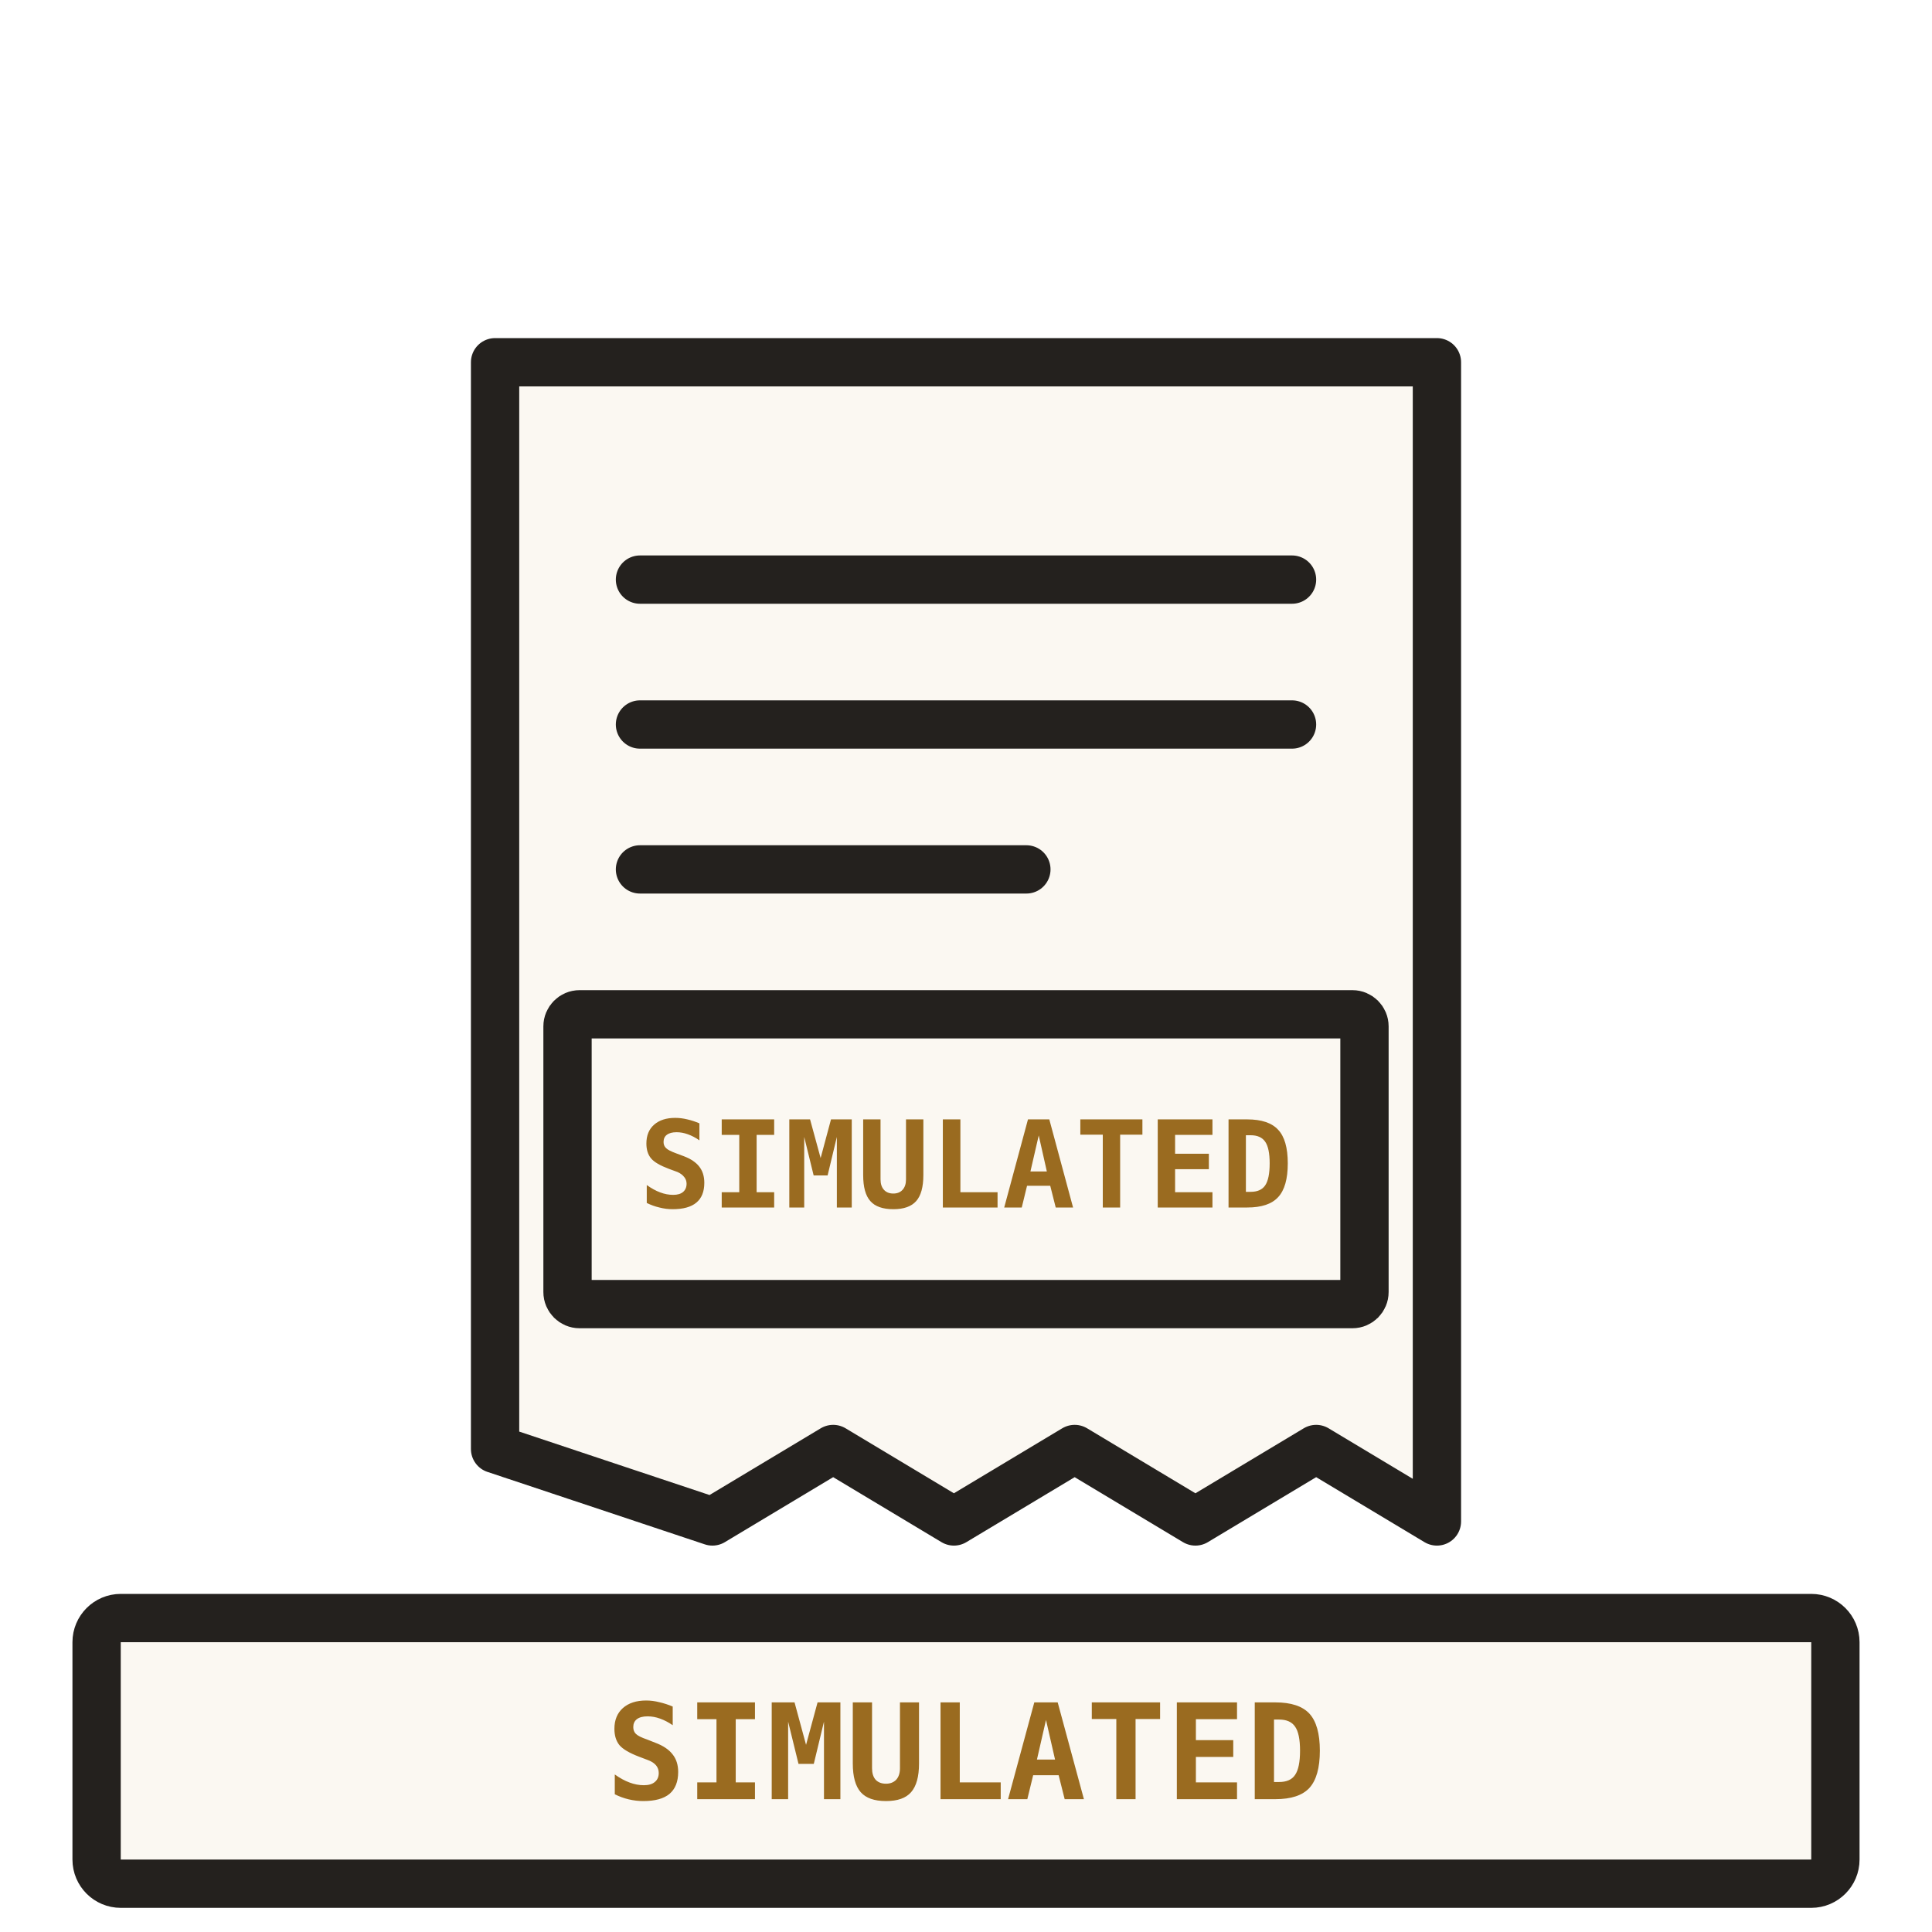
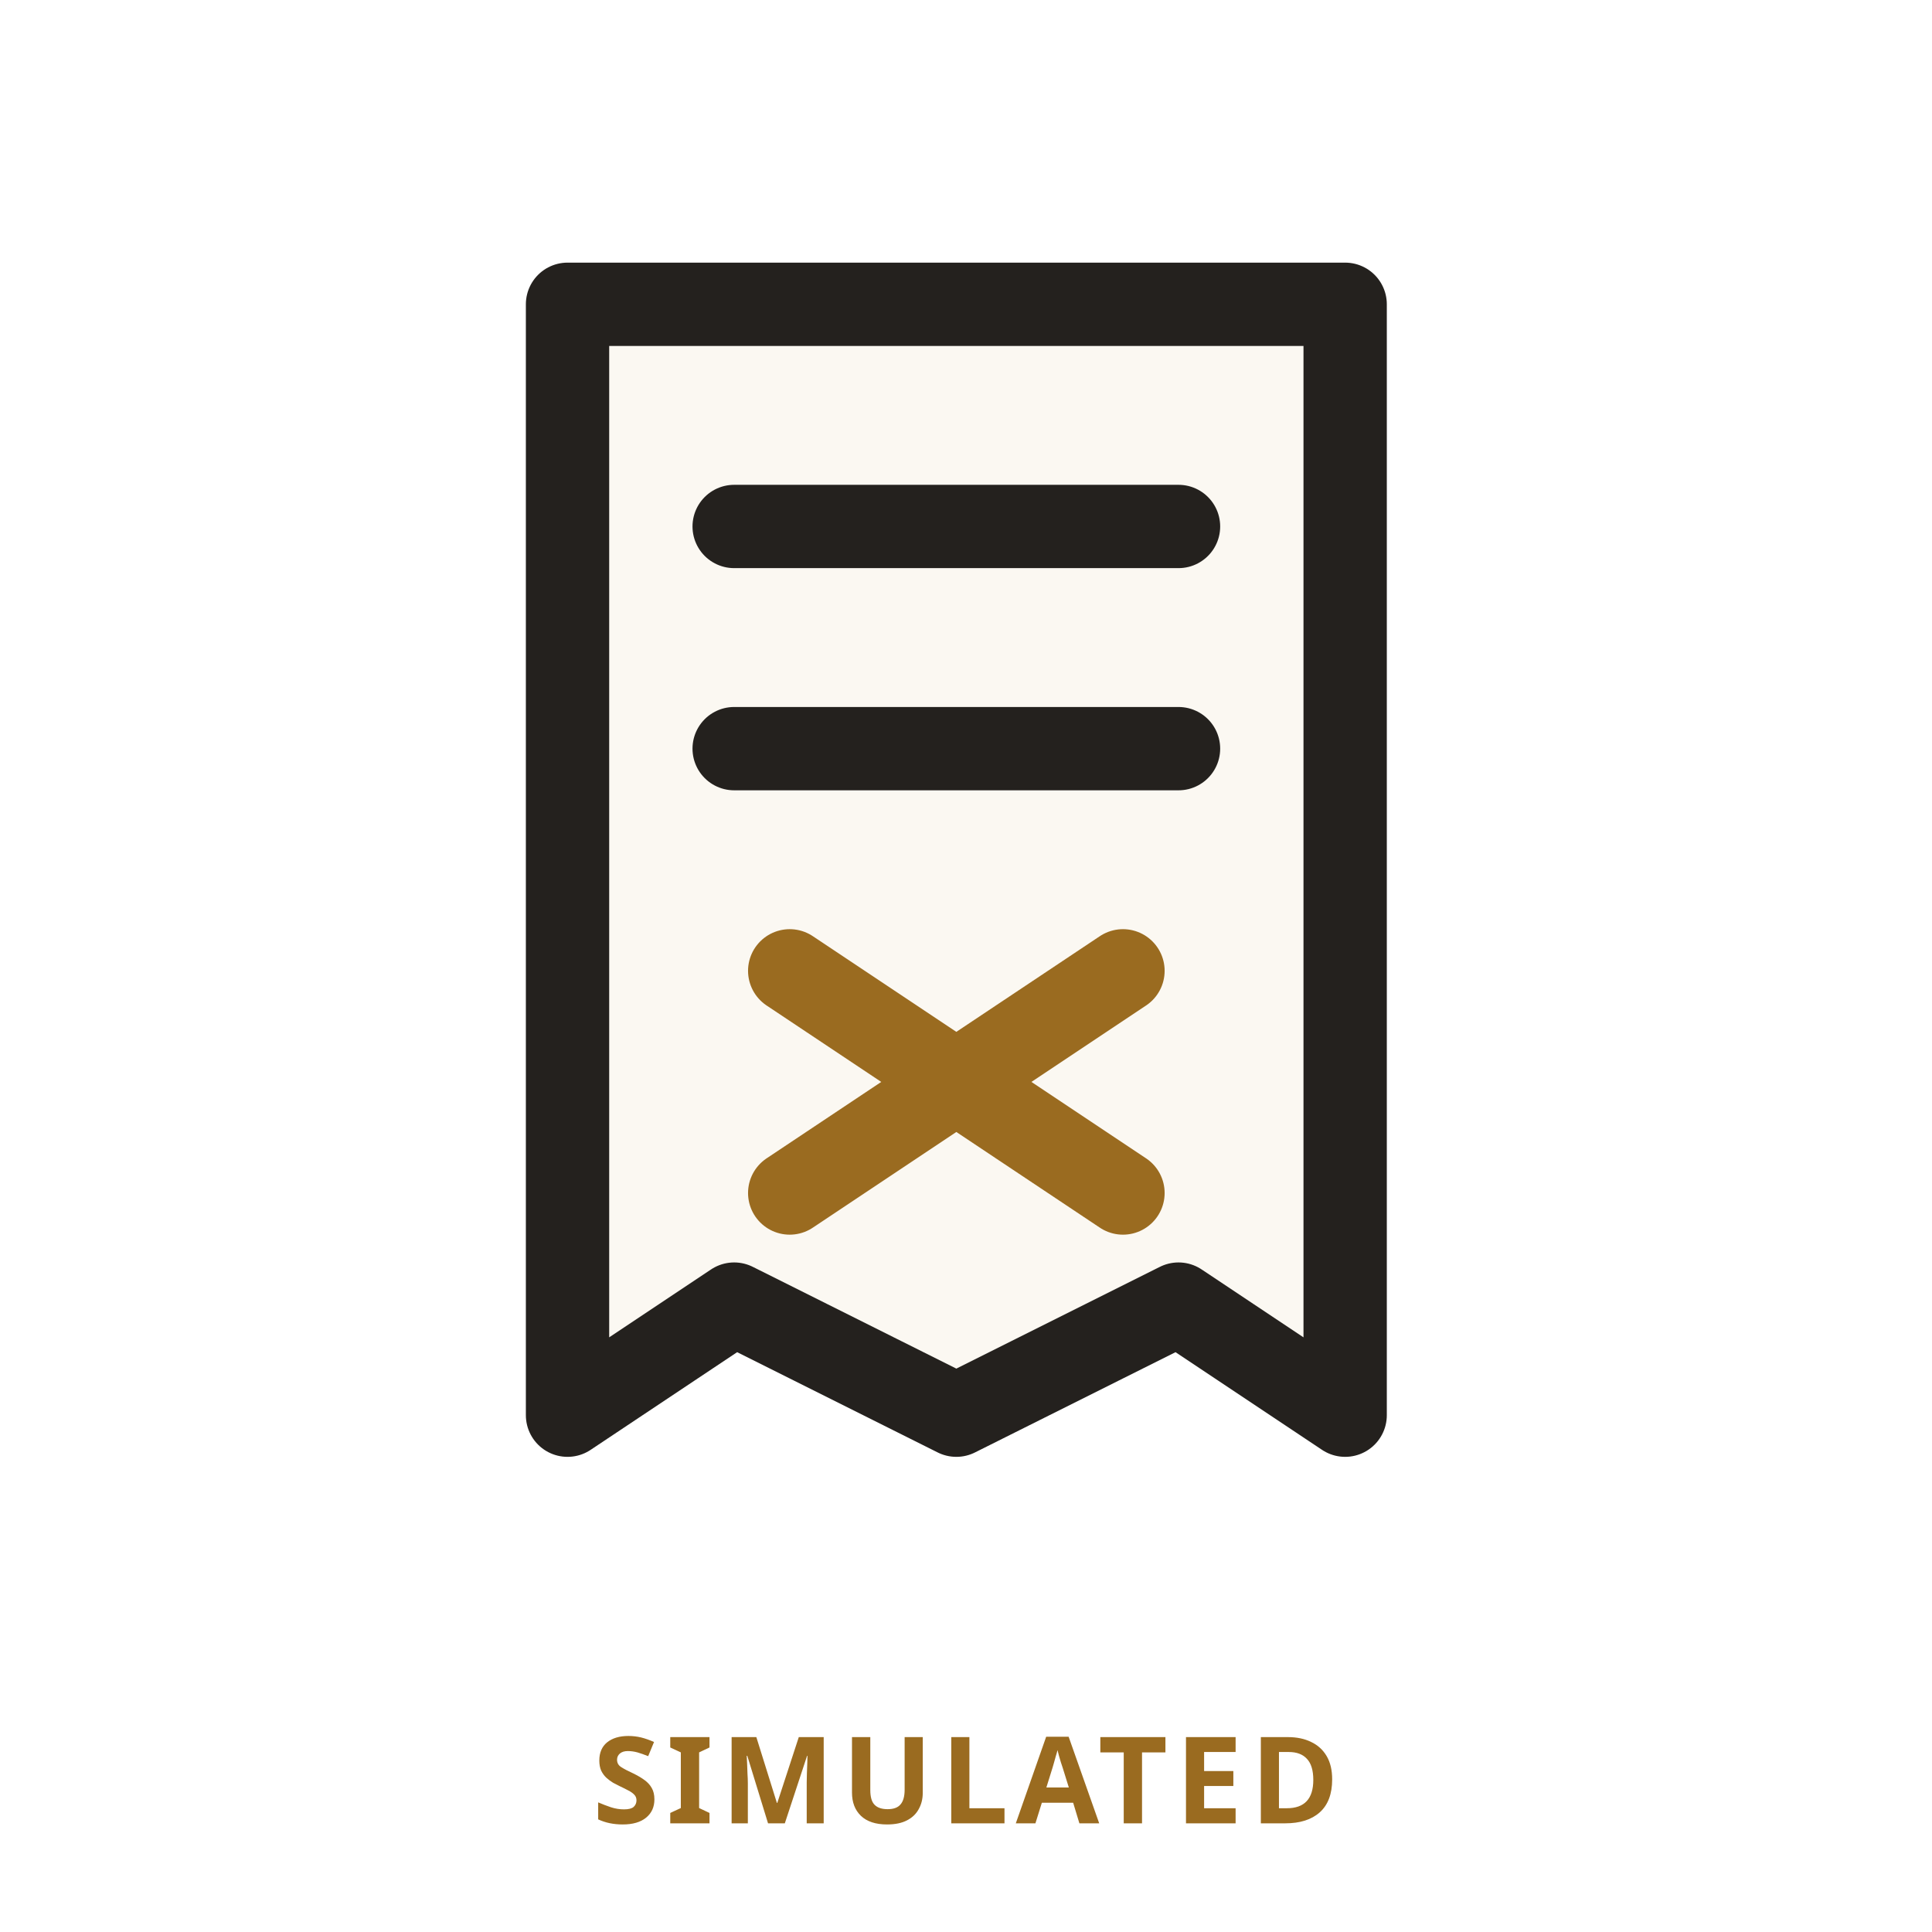
- <svg xmlns="http://www.w3.org/2000/svg" width="160" height="160" viewBox="0 0 160 160" role="img" aria-labelledby="title">
-   <g stroke="#24211E" stroke-width="4" stroke-linecap="round" stroke-linejoin="round">
-     <g class="paper">
-       <path d="M41 30h78v96l-10-6-10 6-10-6-10 6-10-6-10 6-18-6z" fill="#FBF8F2" />
-       <path d="M53 48h54m-54 12h54m-54 12h32" fill="none" />
-       <rect x="47" y="84" width="66" height="24" rx="1" fill="#FBF8F2" />
-       <text x="80" y="100" text-anchor="middle" stroke="none" fill="#9A6B20" font-family="ui-monospace,monospace" font-size="10" font-weight="700">SIMULATED</text>
-     </g>
-     <g>
-       <rect x="8" y="134" width="144" height="22" rx="2" fill="#FBF8F2" />
-       <text x="80" y="149" text-anchor="middle" stroke="none" fill="#9A6B20" font-family="ui-monospace,monospace" font-size="11" font-weight="700">SIMULATED</text>
+ <svg xmlns="http://www.w3.org/2000/svg" width="160" height="160" viewBox="0 0 160 160" role="img" aria-label="Receipt · simulated">
+   <g transform="translate(24 16) scale(4.6)">
+     <g stroke="#24211E" stroke-width="1.5" stroke-linecap="round" stroke-linejoin="round">
+       <path d="M5 2h14v20l-3-2-4 2-4-2-3 2z" fill="#FBF8F2" />
+       <path d="M8 6h8m-8 4h8" fill="none" />
+       <path d="M9 14l6 4m0-4-6 4" fill="none" stroke="#9A6B20" />
    </g>
  </g>
+   <text x="80" y="151" text-anchor="middle" stroke="none" fill="#9A6B20" font-family="system-ui,sans-serif" font-size="10" font-weight="600" letter-spacing=".6">SIMULATED</text>
</svg>
